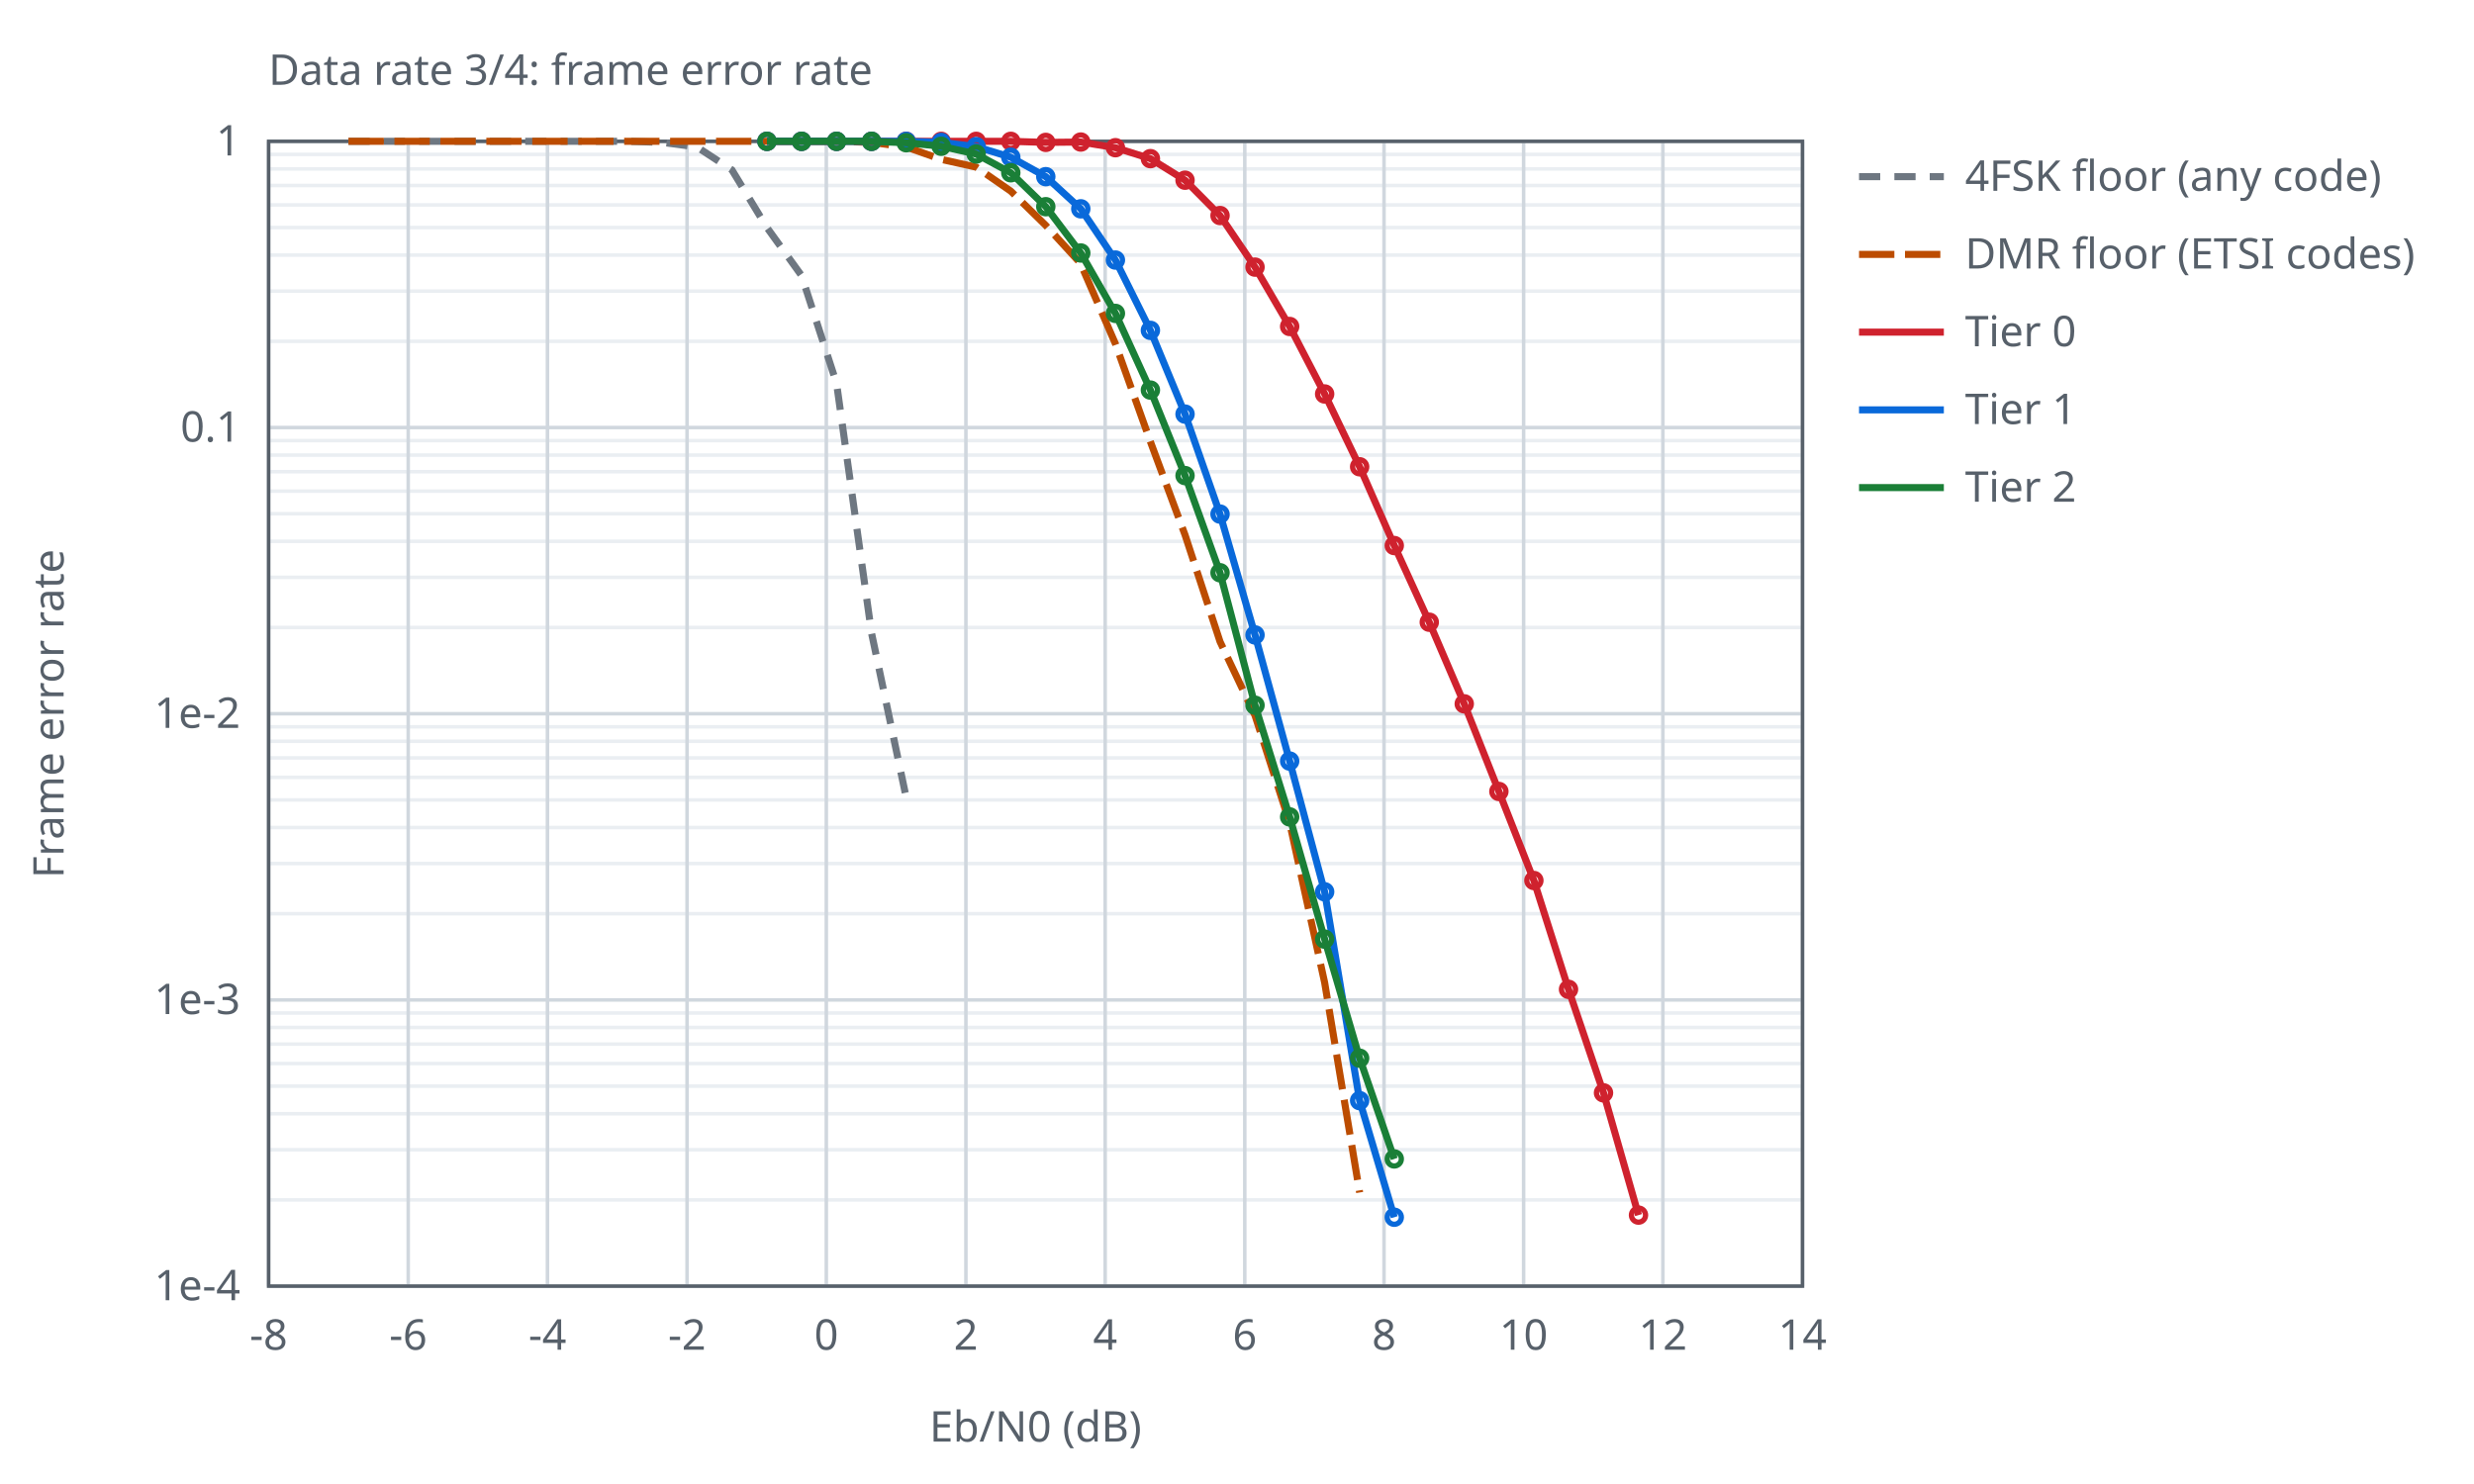
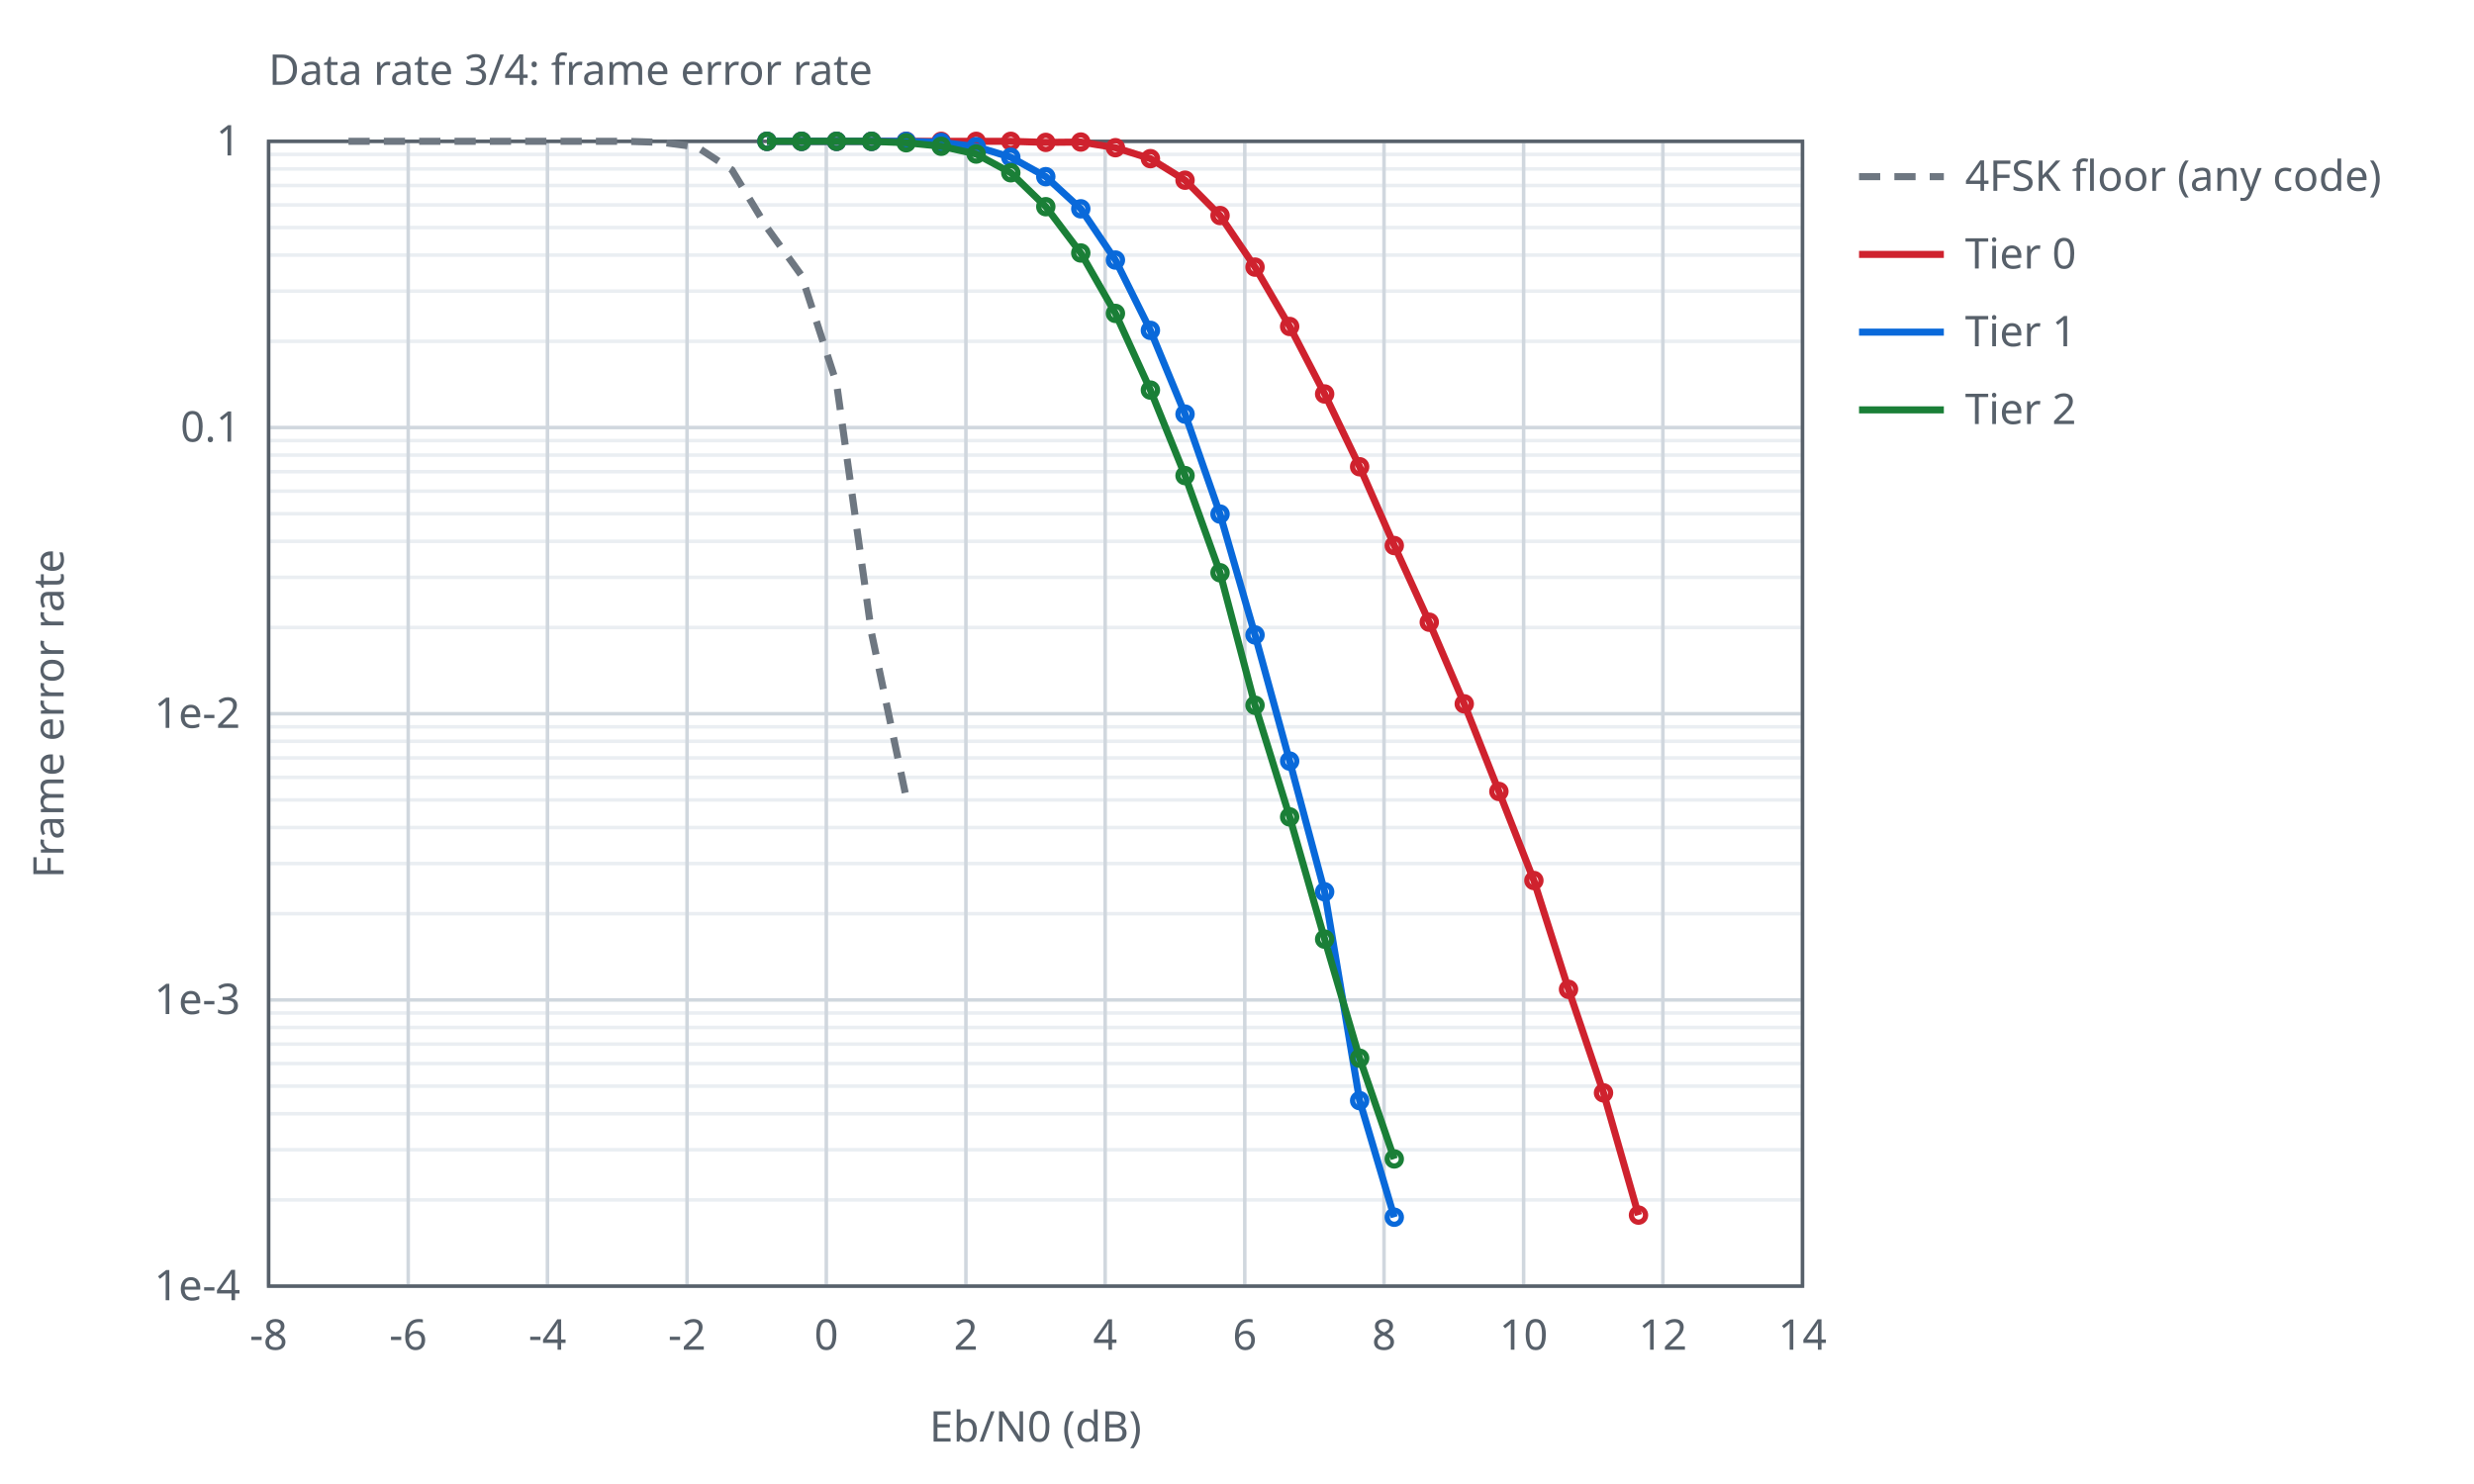
<svg xmlns="http://www.w3.org/2000/svg" width="700" height="420" viewBox="0 0 700 420">
  <style>text{font-family:sans-serif;font-size:12px;fill:#57606a}.ax{stroke:#57606a;stroke-width:1;fill:none}.gr{stroke:#d0d7de;stroke-width:1}.mi{stroke:#eaeef2;stroke-width:1}.r0{stroke:#6e7781}.r1{stroke:#bc4c00}.r2{stroke:#8250df}.s1{stroke:#cf222e}.s2{stroke:#0969da}.s3{stroke:#1a7f37}.l{fill:none;stroke-width:2}.p{fill:none;stroke-width:1.5}@media (prefers-color-scheme:dark){text{fill:#c9d1d9}.ax{stroke:#8b949e}.gr{stroke:#30363d}.mi{stroke:#21262d}.r0{stroke:#8b949e}.r1{stroke:#f0883e}.r2{stroke:#d2a8ff}.s1{stroke:#ff7b72}.s2{stroke:#58a6ff}.s3{stroke:#3fb950}}</style>
  <text x="76.0" y="24">Data rate 3/4: frame error rate</text>
  <line class="mi" x1="76.0" y1="96.6" x2="510.0" y2="96.6" />
  <line class="mi" x1="76.0" y1="82.4" x2="510.0" y2="82.4" />
  <line class="mi" x1="76.0" y1="72.2" x2="510.0" y2="72.2" />
  <line class="mi" x1="76.0" y1="64.4" x2="510.0" y2="64.4" />
  <line class="mi" x1="76.0" y1="58.0" x2="510.0" y2="58.0" />
  <line class="mi" x1="76.0" y1="52.5" x2="510.0" y2="52.5" />
  <line class="mi" x1="76.0" y1="47.8" x2="510.0" y2="47.8" />
  <line class="mi" x1="76.0" y1="43.7" x2="510.0" y2="43.7" />
  <line class="mi" x1="76.0" y1="177.6" x2="510.0" y2="177.6" />
  <line class="mi" x1="76.0" y1="163.4" x2="510.0" y2="163.4" />
  <line class="mi" x1="76.0" y1="153.2" x2="510.0" y2="153.2" />
  <line class="mi" x1="76.0" y1="145.4" x2="510.0" y2="145.4" />
  <line class="mi" x1="76.0" y1="139.0" x2="510.0" y2="139.0" />
  <line class="mi" x1="76.0" y1="133.5" x2="510.0" y2="133.5" />
  <line class="mi" x1="76.0" y1="128.8" x2="510.0" y2="128.8" />
  <line class="mi" x1="76.0" y1="124.7" x2="510.0" y2="124.7" />
  <line class="mi" x1="76.0" y1="258.6" x2="510.0" y2="258.6" />
  <line class="mi" x1="76.0" y1="244.4" x2="510.0" y2="244.4" />
  <line class="mi" x1="76.0" y1="234.2" x2="510.0" y2="234.2" />
  <line class="mi" x1="76.0" y1="226.4" x2="510.0" y2="226.4" />
  <line class="mi" x1="76.0" y1="220.0" x2="510.0" y2="220.0" />
  <line class="mi" x1="76.0" y1="214.5" x2="510.0" y2="214.5" />
  <line class="mi" x1="76.0" y1="209.8" x2="510.0" y2="209.8" />
  <line class="mi" x1="76.0" y1="205.7" x2="510.0" y2="205.7" />
  <line class="mi" x1="76.0" y1="339.6" x2="510.0" y2="339.6" />
  <line class="mi" x1="76.0" y1="325.4" x2="510.0" y2="325.4" />
  <line class="mi" x1="76.0" y1="315.2" x2="510.0" y2="315.2" />
  <line class="mi" x1="76.0" y1="307.4" x2="510.0" y2="307.4" />
  <line class="mi" x1="76.0" y1="301.0" x2="510.0" y2="301.0" />
  <line class="mi" x1="76.0" y1="295.5" x2="510.0" y2="295.5" />
  <line class="mi" x1="76.0" y1="290.8" x2="510.0" y2="290.8" />
  <line class="mi" x1="76.0" y1="286.7" x2="510.0" y2="286.7" />
  <line class="gr" x1="76.0" y1="364.0" x2="76.0" y2="40.0" />
  <text x="76.0" y="382.0" text-anchor="middle">-8</text>
  <line class="gr" x1="115.5" y1="364.0" x2="115.5" y2="40.0" />
  <text x="115.5" y="382.0" text-anchor="middle">-6</text>
  <line class="gr" x1="154.9" y1="364.0" x2="154.9" y2="40.0" />
  <text x="154.9" y="382.0" text-anchor="middle">-4</text>
  <line class="gr" x1="194.4" y1="364.0" x2="194.4" y2="40.0" />
  <text x="194.4" y="382.0" text-anchor="middle">-2</text>
  <line class="gr" x1="233.8" y1="364.0" x2="233.8" y2="40.0" />
  <text x="233.8" y="382.0" text-anchor="middle">0</text>
  <line class="gr" x1="273.3" y1="364.0" x2="273.3" y2="40.0" />
  <text x="273.3" y="382.0" text-anchor="middle">2</text>
  <line class="gr" x1="312.7" y1="364.0" x2="312.7" y2="40.0" />
  <text x="312.7" y="382.0" text-anchor="middle">4</text>
  <line class="gr" x1="352.2" y1="364.0" x2="352.2" y2="40.0" />
  <text x="352.2" y="382.0" text-anchor="middle">6</text>
  <line class="gr" x1="391.6" y1="364.0" x2="391.6" y2="40.0" />
  <text x="391.6" y="382.0" text-anchor="middle">8</text>
  <line class="gr" x1="431.1" y1="364.0" x2="431.1" y2="40.0" />
  <text x="431.1" y="382.0" text-anchor="middle">10</text>
  <line class="gr" x1="470.5" y1="364.0" x2="470.5" y2="40.0" />
  <text x="470.5" y="382.0" text-anchor="middle">12</text>
  <line class="gr" x1="510.0" y1="364.0" x2="510.0" y2="40.0" />
  <text x="510.0" y="382.0" text-anchor="middle">14</text>
  <line class="gr" x1="76.0" y1="40.0" x2="510.0" y2="40.0" />
  <text x="68.0" y="44.0" text-anchor="end">1</text>
  <line class="gr" x1="76.0" y1="121.0" x2="510.0" y2="121.0" />
  <text x="68.0" y="125.0" text-anchor="end">0.1</text>
  <line class="gr" x1="76.0" y1="202.0" x2="510.0" y2="202.0" />
  <text x="68.0" y="206.0" text-anchor="end">1e-2</text>
  <line class="gr" x1="76.0" y1="283.0" x2="510.0" y2="283.0" />
  <text x="68.0" y="287.0" text-anchor="end">1e-3</text>
  <line class="gr" x1="76.0" y1="364.0" x2="510.0" y2="364.0" />
  <text x="68.0" y="368.0" text-anchor="end">1e-4</text>
  <rect class="ax" x="76.0" y="40.0" width="434.0" height="324.0" />
  <text x="293.0" y="408.0" text-anchor="middle">Eb/N0 (dB)</text>
  <text x="18" y="202.0" text-anchor="middle" transform="rotate(-90 18 202.0)">Frame error rate</text>
  <path class="l r0" stroke-dasharray="6 4" d="M98.6,40.0 L108.5,40.0 L118.3,40.0 L128.2,40.0 L138.1,40.0 L147.9,40.0 L157.8,40.0 L167.7,40.0 L177.5,40.0 L187.4,40.3 L197.2,41.6 L207.1,48.1 L217.0,64.4 L226.8,78.0 L236.7,108.5 L246.6,179.2 L256.4,225.7" />
  <line class="l r0" stroke-dasharray="6 4" x1="526.0" y1="50.0" x2="550.0" y2="50.0" />
  <text x="556.0" y="54.0">4FSK floor (any code)</text>
-   <path class="l r1" stroke-dasharray="10 3" d="M98.6,40.0 L108.5,40.0 L118.3,40.0 L128.2,40.0 L138.1,40.0 L147.9,40.0 L157.8,40.0 L167.7,40.0 L177.5,40.0 L187.4,40.0 L197.2,40.0 L207.1,40.0 L217.0,40.0 L226.8,40.0 L236.7,40.0 L246.6,40.3 L256.4,41.6 L266.3,45.1 L276.2,47.3 L286.0,54.1 L295.9,63.8 L305.7,74.5 L315.6,97.3 L325.5,125.0 L335.3,151.4 L345.2,181.6 L355.1,202.5 L364.9,232.9 L374.8,278.1 L384.7,337.5" />
-   <line class="l r1" stroke-dasharray="10 3" x1="526.0" y1="72.0" x2="550.0" y2="72.0" />
-   <text x="556.0" y="76.0">DMR floor (ETSI codes)</text>
  <path class="l s1" d="M217.0,40.0 L226.8,40.0 L236.7,40.0 L246.6,40.0 L256.4,40.0 L266.3,40.0 L276.2,40.0 L286.0,40.0 L295.9,40.3 L305.8,40.2 L315.6,41.8 L325.5,44.9 L335.3,51.0 L345.2,61.0 L355.1,75.6 L364.9,92.4 L374.8,111.5 L384.7,132.1 L394.5,154.4 L404.4,176.1 L414.3,199.2 L424.1,224.0 L434.0,249.2 L443.8,280.0 L453.7,309.3 L463.6,343.9" />
  <circle class="p s1" cx="217.0" cy="40.0" r="2" />
  <circle class="p s1" cx="226.8" cy="40.0" r="2" />
  <circle class="p s1" cx="236.7" cy="40.0" r="2" />
  <circle class="p s1" cx="246.6" cy="40.0" r="2" />
  <circle class="p s1" cx="256.4" cy="40.0" r="2" />
  <circle class="p s1" cx="266.3" cy="40.0" r="2" />
  <circle class="p s1" cx="276.2" cy="40.0" r="2" />
  <circle class="p s1" cx="286.0" cy="40.0" r="2" />
  <circle class="p s1" cx="295.9" cy="40.3" r="2" />
  <circle class="p s1" cx="305.8" cy="40.2" r="2" />
  <circle class="p s1" cx="315.6" cy="41.8" r="2" />
  <circle class="p s1" cx="325.5" cy="44.9" r="2" />
  <circle class="p s1" cx="335.3" cy="51.0" r="2" />
  <circle class="p s1" cx="345.2" cy="61.0" r="2" />
  <circle class="p s1" cx="355.1" cy="75.6" r="2" />
  <circle class="p s1" cx="364.9" cy="92.4" r="2" />
  <circle class="p s1" cx="374.8" cy="111.5" r="2" />
  <circle class="p s1" cx="384.7" cy="132.1" r="2" />
  <circle class="p s1" cx="394.5" cy="154.4" r="2" />
  <circle class="p s1" cx="404.4" cy="176.1" r="2" />
  <circle class="p s1" cx="414.3" cy="199.2" r="2" />
  <circle class="p s1" cx="424.1" cy="224.0" r="2" />
  <circle class="p s1" cx="434.0" cy="249.2" r="2" />
  <circle class="p s1" cx="443.8" cy="280.0" r="2" />
  <circle class="p s1" cx="453.7" cy="309.3" r="2" />
  <circle class="p s1" cx="463.6" cy="343.9" r="2" />
-   <line class="l s1" x1="526.0" y1="94.0" x2="550.0" y2="94.0" />
-   <text x="556.0" y="98.0">Tier 0</text>
+   <line class="l s1" x1="526.0" y1="72.0" x2="550.0" y2="72.0" />
+   <text x="556.0" y="76.0">Tier 0</text>
  <path class="l s2" d="M217.0,40.0 L226.8,40.0 L236.7,40.0 L246.6,40.0 L256.4,40.0 L266.3,40.3 L276.2,41.5 L286.0,44.5 L295.9,50.0 L305.8,59.1 L315.6,73.6 L325.5,93.5 L335.3,117.2 L345.2,145.5 L355.1,179.7 L364.9,215.4 L374.8,252.4 L384.7,311.5 L394.5,344.5" />
  <circle class="p s2" cx="217.0" cy="40.0" r="2" />
  <circle class="p s2" cx="226.8" cy="40.0" r="2" />
  <circle class="p s2" cx="236.7" cy="40.0" r="2" />
  <circle class="p s2" cx="246.6" cy="40.0" r="2" />
  <circle class="p s2" cx="256.4" cy="40.0" r="2" />
  <circle class="p s2" cx="266.3" cy="40.3" r="2" />
  <circle class="p s2" cx="276.2" cy="41.5" r="2" />
  <circle class="p s2" cx="286.0" cy="44.5" r="2" />
  <circle class="p s2" cx="295.9" cy="50.0" r="2" />
  <circle class="p s2" cx="305.8" cy="59.1" r="2" />
  <circle class="p s2" cx="315.6" cy="73.6" r="2" />
  <circle class="p s2" cx="325.5" cy="93.5" r="2" />
  <circle class="p s2" cx="335.3" cy="117.2" r="2" />
  <circle class="p s2" cx="345.2" cy="145.5" r="2" />
  <circle class="p s2" cx="355.1" cy="179.7" r="2" />
  <circle class="p s2" cx="364.9" cy="215.4" r="2" />
  <circle class="p s2" cx="374.8" cy="252.4" r="2" />
  <circle class="p s2" cx="384.7" cy="311.5" r="2" />
  <circle class="p s2" cx="394.5" cy="344.5" r="2" />
-   <line class="l s2" x1="526.0" y1="116.0" x2="550.0" y2="116.0" />
-   <text x="556.0" y="120.0">Tier 1</text>
+   <line class="l s2" x1="526.0" y1="94.0" x2="550.0" y2="94.0" />
+   <text x="556.0" y="98.0">Tier 1</text>
  <path class="l s3" d="M217.0,40.0 L226.8,40.0 L236.7,40.0 L246.6,40.0 L256.4,40.4 L266.3,41.4 L276.2,43.6 L286.0,48.9 L295.9,58.5 L305.8,71.6 L315.6,88.7 L325.5,110.4 L335.3,134.6 L345.2,162.1 L355.1,199.6 L364.9,231.2 L374.8,265.8 L384.7,299.5 L394.5,328.0" />
  <circle class="p s3" cx="217.0" cy="40.0" r="2" />
  <circle class="p s3" cx="226.8" cy="40.0" r="2" />
  <circle class="p s3" cx="236.7" cy="40.0" r="2" />
  <circle class="p s3" cx="246.6" cy="40.0" r="2" />
  <circle class="p s3" cx="256.4" cy="40.4" r="2" />
  <circle class="p s3" cx="266.3" cy="41.4" r="2" />
  <circle class="p s3" cx="276.2" cy="43.6" r="2" />
  <circle class="p s3" cx="286.0" cy="48.9" r="2" />
  <circle class="p s3" cx="295.9" cy="58.5" r="2" />
  <circle class="p s3" cx="305.8" cy="71.6" r="2" />
  <circle class="p s3" cx="315.6" cy="88.7" r="2" />
  <circle class="p s3" cx="325.5" cy="110.4" r="2" />
  <circle class="p s3" cx="335.3" cy="134.6" r="2" />
  <circle class="p s3" cx="345.2" cy="162.1" r="2" />
  <circle class="p s3" cx="355.1" cy="199.6" r="2" />
  <circle class="p s3" cx="364.9" cy="231.2" r="2" />
  <circle class="p s3" cx="374.8" cy="265.8" r="2" />
  <circle class="p s3" cx="384.7" cy="299.5" r="2" />
  <circle class="p s3" cx="394.5" cy="328.0" r="2" />
-   <line class="l s3" x1="526.0" y1="138.0" x2="550.0" y2="138.0" />
-   <text x="556.0" y="142.0">Tier 2</text>
+   <line class="l s3" x1="526.0" y1="116.0" x2="550.0" y2="116.0" />
+   <text x="556.0" y="120.0">Tier 2</text>
</svg>
